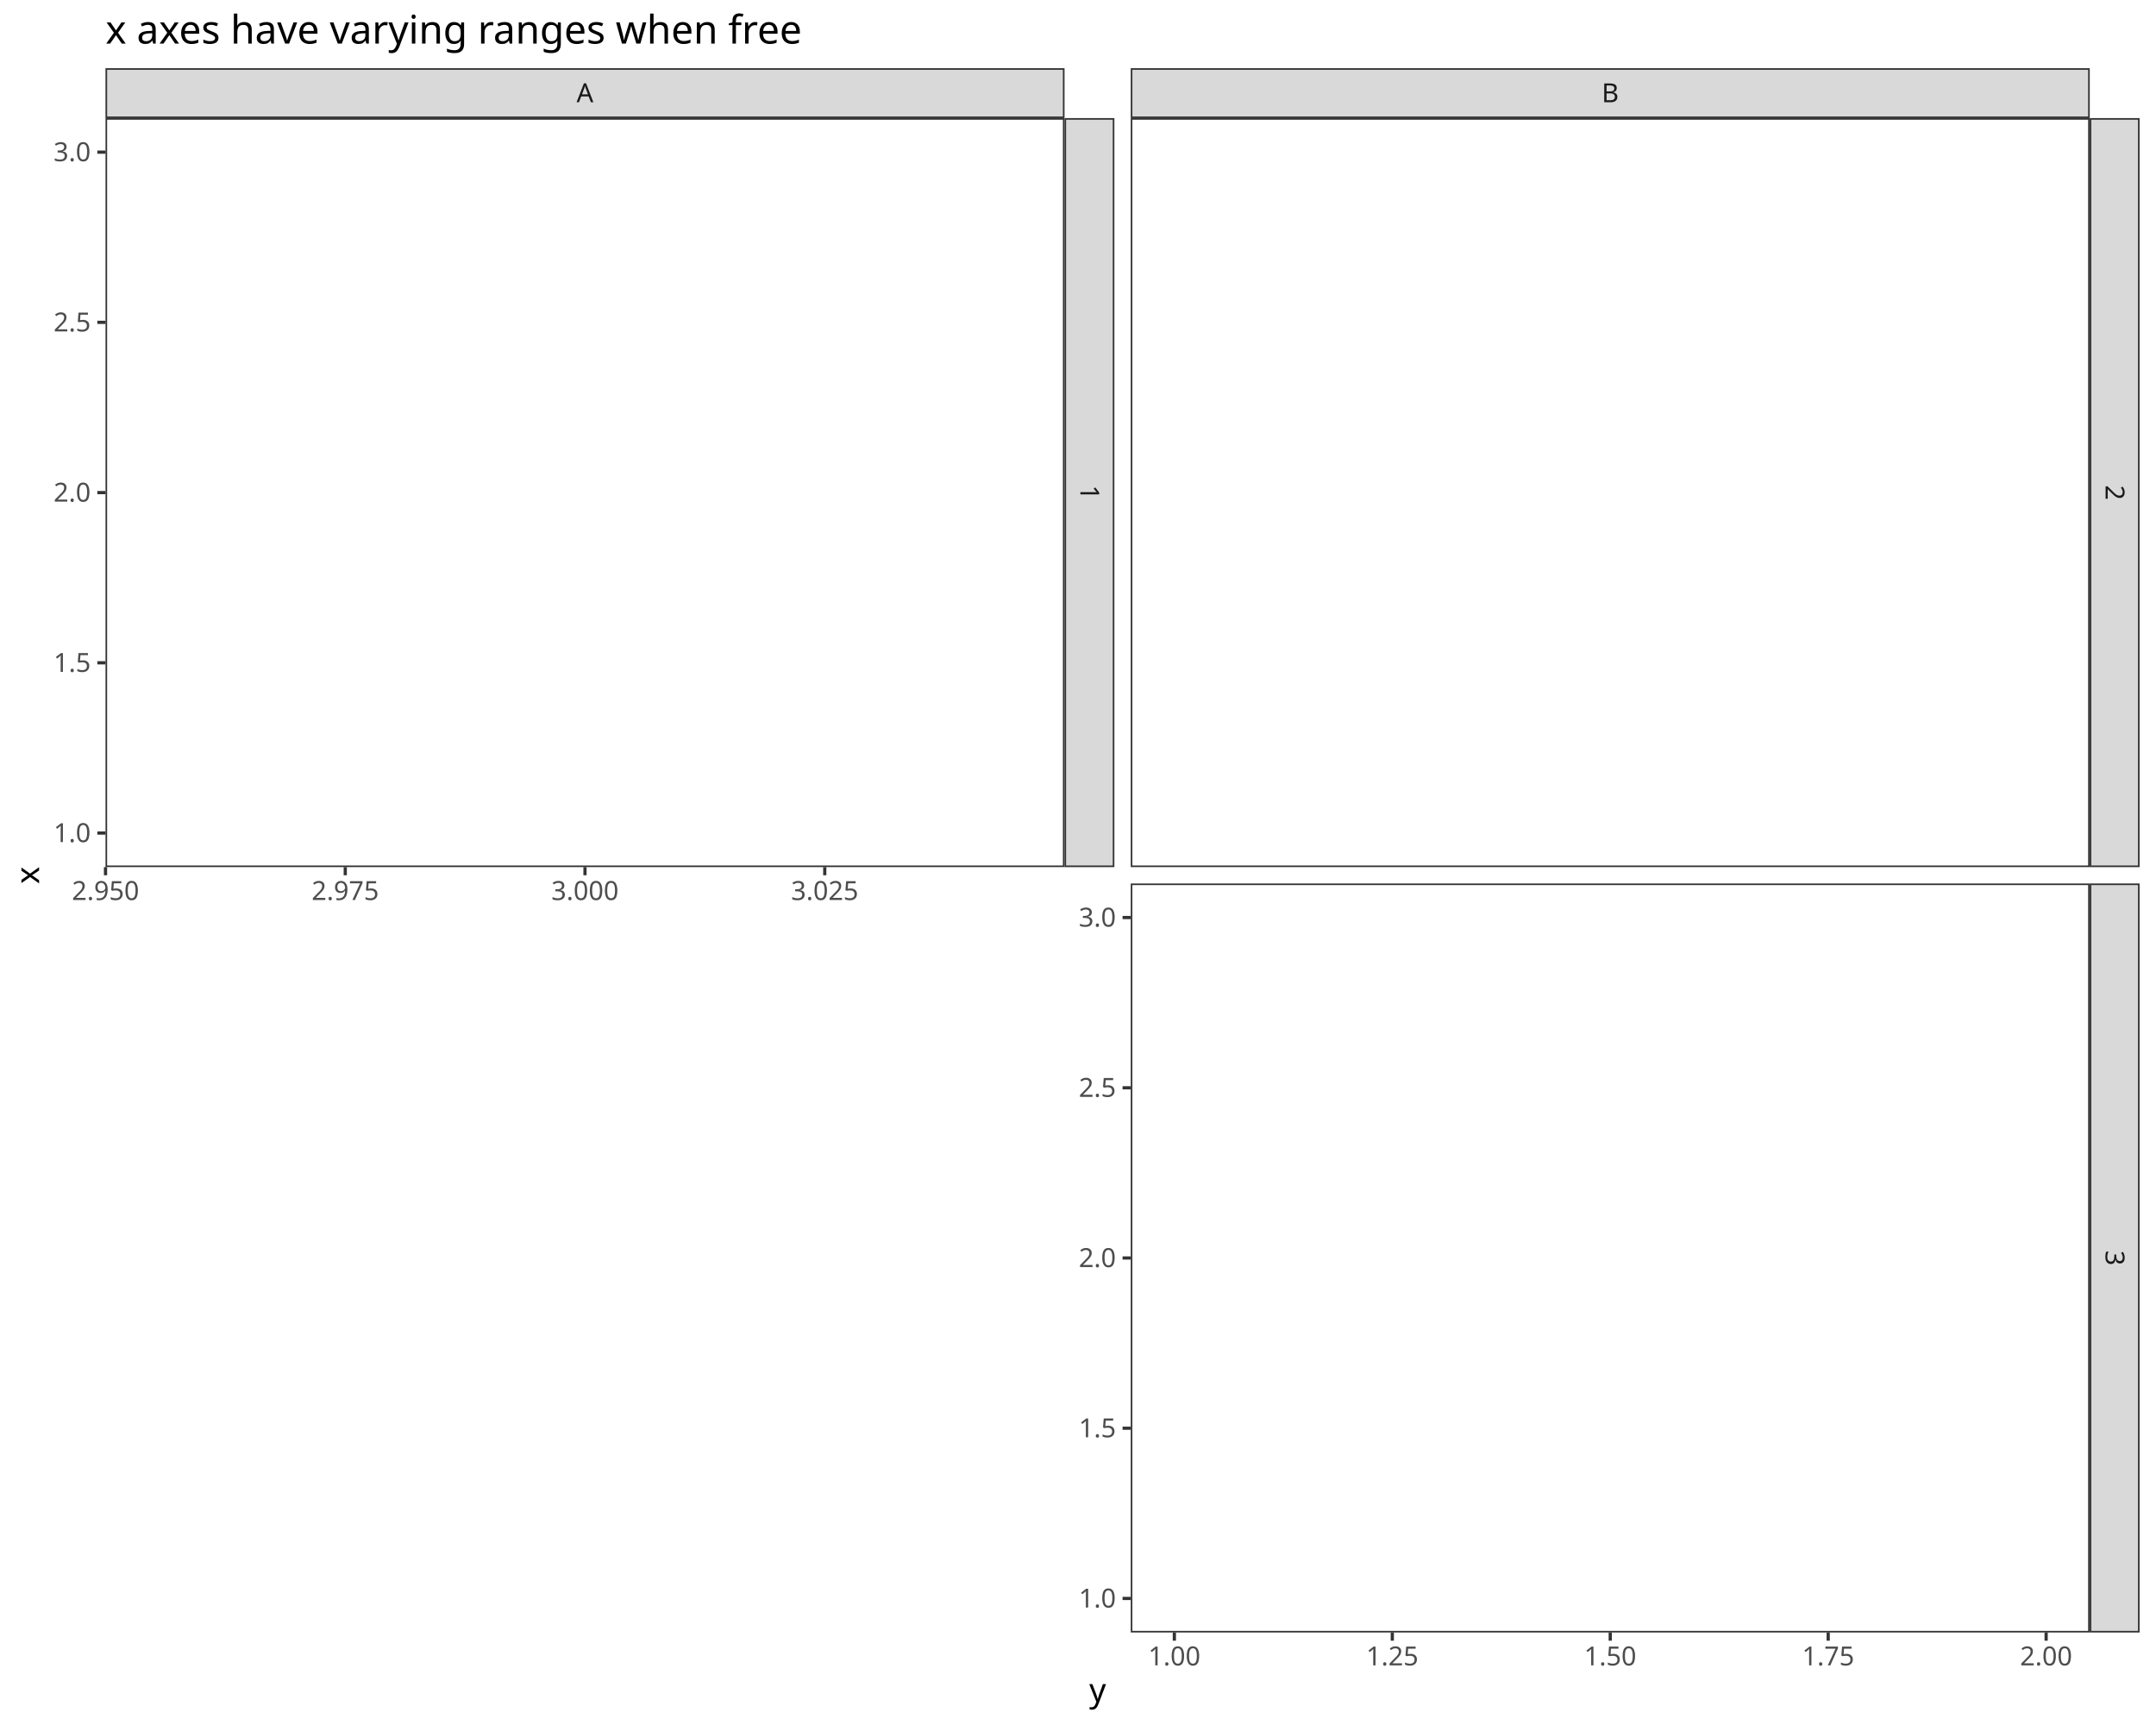
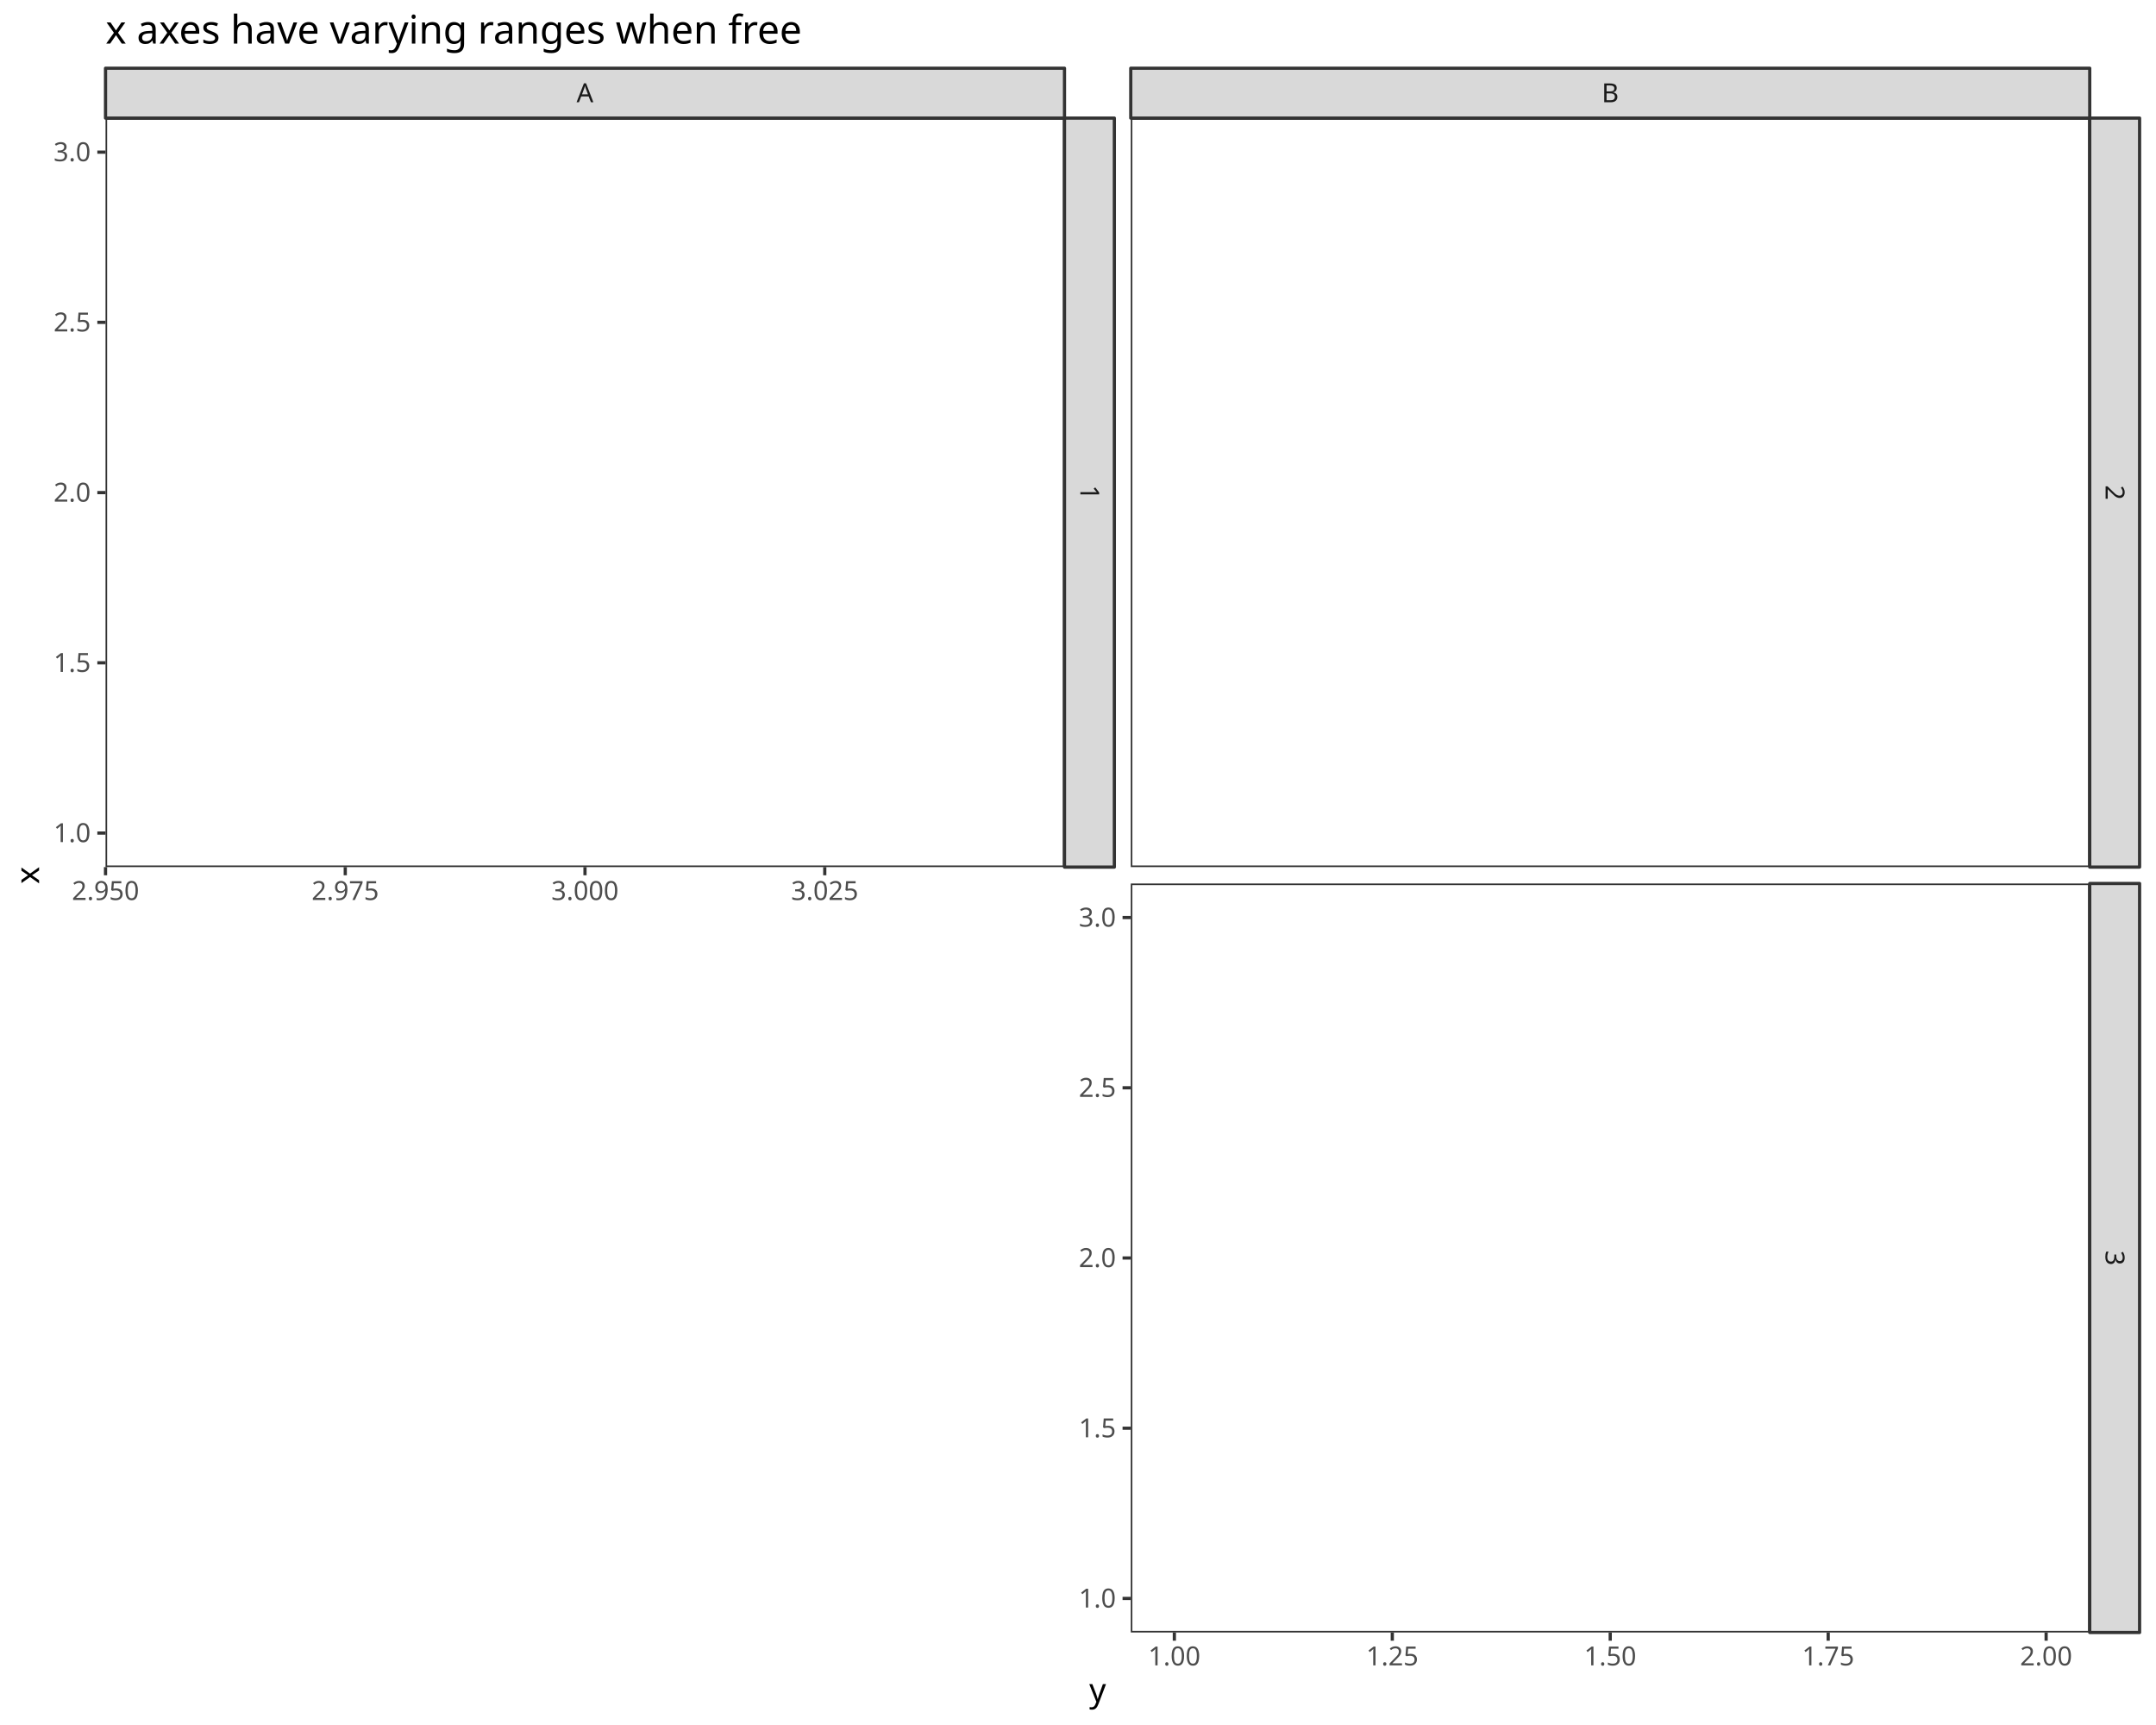
<svg xmlns="http://www.w3.org/2000/svg" class="svglite" data-engine-version="2.0" width="720.00pt" height="576.00pt" viewBox="0 0 720.00 576.00">
  <defs>
    <style type="text/css">
    .svglite line, .svglite polyline, .svglite polygon, .svglite path, .svglite rect, .svglite circle {
      fill: none;
      stroke: #000000;
      stroke-linecap: round;
      stroke-linejoin: round;
      stroke-miterlimit: 10.00;
    }
  </style>
  </defs>
  <rect width="100%" height="100%" style="stroke: none; fill: #FFFFFF;" />
  <defs>
    <clipPath id="cpMC4wMHw3MjAuMDB8MC4wMHw1NzYuMDA=">
      <rect x="0.00" y="0.00" width="720.00" height="576.00" />
    </clipPath>
  </defs>
  <g clip-path="url(#cpMC4wMHw3MjAuMDB8MC4wMHw1NzYuMDA=)">
    <rect x="0" y="0.00" width="720.00" height="576.00" style="stroke-width: 1.07; stroke: #FFFFFF; fill: #FFFFFF;" />
  </g>
  <defs>
    <clipPath id="cpMzUuMjR8MzU1LjQ5fDM5LjQzfDI4OS41Mw==">
      <rect x="35.24" y="39.43" width="320.25" height="250.10" />
    </clipPath>
  </defs>
  <g clip-path="url(#cpMzUuMjR8MzU1LjQ5fDM5LjQzfDI4OS41Mw==)">
    <rect x="35.24" y="39.43" width="320.25" height="250.10" style="stroke-width: 1.07; stroke: none; fill: #FFFFFF;" />
    <rect x="35.24" y="39.43" width="320.25" height="250.10" style="stroke-width: 1.07; stroke: #333333;" />
  </g>
  <g clip-path="url(#cpMC4wMHw3MjAuMDB8MC4wMHw1NzYuMDA=)">
</g>
  <defs>
    <clipPath id="cpMzc3LjYyfDY5Ny44N3wzOS40M3wyODkuNTM=">
      <rect x="377.62" y="39.43" width="320.25" height="250.10" />
    </clipPath>
  </defs>
  <g clip-path="url(#cpMzc3LjYyfDY5Ny44N3wzOS40M3wyODkuNTM=)">
    <rect x="377.62" y="39.43" width="320.25" height="250.10" style="stroke-width: 1.07; stroke: none; fill: #FFFFFF;" />
    <rect x="377.62" y="39.43" width="320.25" height="250.10" style="stroke-width: 1.07; stroke: #333333;" />
  </g>
  <g clip-path="url(#cpMC4wMHw3MjAuMDB8MC4wMHw1NzYuMDA=)">
</g>
  <defs>
    <clipPath id="cpMzc3LjYyfDY5Ny44N3wyOTUuMDF8NTQ1LjEx">
      <rect x="377.62" y="295.01" width="320.25" height="250.10" />
    </clipPath>
  </defs>
  <g clip-path="url(#cpMzc3LjYyfDY5Ny44N3wyOTUuMDF8NTQ1LjEx)">
    <rect x="377.62" y="295.01" width="320.25" height="250.10" style="stroke-width: 1.07; stroke: none; fill: #FFFFFF;" />
    <rect x="377.62" y="295.01" width="320.25" height="250.10" style="stroke-width: 1.07; stroke: #333333;" />
  </g>
  <g clip-path="url(#cpMC4wMHw3MjAuMDB8MC4wMHw1NzYuMDA=)">
</g>
  <defs>
    <clipPath id="cpMzUuMjR8MzU1LjQ5fDIyLjc4fDIyLjc4">
      <rect x="35.24" y="22.78" width="320.25" height="0.00" />
    </clipPath>
  </defs>
  <g clip-path="url(#cpMzUuMjR8MzU1LjQ5fDIyLjc4fDIyLjc4)">
</g>
  <g clip-path="url(#cpMC4wMHw3MjAuMDB8MC4wMHw1NzYuMDA=)">
</g>
  <defs>
+     <clipPath id="cpMzc3LjYyfDY5Ny44N3wyMi43OHwyMi43OA==">
+       <rect x="377.62" y="22.78" width="320.25" height="0.00" />
+     </clipPath>
+   </defs>
+   <g clip-path="url(#cpMzc3LjYyfDY5Ny44N3wyMi43OHwyMi43OA==)">
+ </g>
+   <g clip-path="url(#cpMC4wMHw3MjAuMDB8MC4wMHw1NzYuMDA=)">
+ </g>
+   <defs>
+     <clipPath id="cpMzc3LjYyfDY5Ny44N3wyOTUuMDF8Mjk1LjAx">
+       <rect x="377.62" y="295.01" width="320.25" height="0.00" />
+     </clipPath>
+   </defs>
+   <g clip-path="url(#cpMzc3LjYyfDY5Ny44N3wyOTUuMDF8Mjk1LjAx)">
+ </g>
+   <g clip-path="url(#cpMC4wMHw3MjAuMDB8MC4wMHw1NzYuMDA=)">
+ </g>
+   <defs>
    <clipPath id="cpMzUuMjR8MzU1LjQ5fDI4OS41M3wyODkuNTM=">
      <rect x="35.24" y="289.53" width="320.25" height="0.00" />
    </clipPath>
  </defs>
  <g clip-path="url(#cpMzUuMjR8MzU1LjQ5fDI4OS41M3wyODkuNTM=)">
</g>
  <g clip-path="url(#cpMC4wMHw3MjAuMDB8MC4wMHw1NzYuMDA=)">
    <polyline points="35.24,292.27 35.24,289.53 " style="stroke-width: 1.07; stroke: #333333; stroke-linecap: butt;" />
    <polyline points="115.30,292.27 115.30,289.53 " style="stroke-width: 1.07; stroke: #333333; stroke-linecap: butt;" />
    <polyline points="195.36,292.27 195.36,289.53 " style="stroke-width: 1.07; stroke: #333333; stroke-linecap: butt;" />
    <polyline points="275.43,292.27 275.43,289.53 " style="stroke-width: 1.07; stroke: #333333; stroke-linecap: butt;" />
  </g>
  <g clip-path="url(#cpMzUuMjR8MzU1LjQ5fDI4OS41M3wyODkuNTM=)">
</g>
  <g clip-path="url(#cpMC4wMHw3MjAuMDB8MC4wMHw1NzYuMDA=)">
    <text x="35.24" y="300.52" text-anchor="middle" style="font-size: 8.80px; fill: #4D4D4D; font-family: sans;" textLength="22.02px" lengthAdjust="spacingAndGlyphs">2.950</text>
    <text x="115.30" y="300.52" text-anchor="middle" style="font-size: 8.80px; fill: #4D4D4D; font-family: sans;" textLength="22.02px" lengthAdjust="spacingAndGlyphs">2.975</text>
    <text x="195.36" y="300.52" text-anchor="middle" style="font-size: 8.80px; fill: #4D4D4D; font-family: sans;" textLength="22.02px" lengthAdjust="spacingAndGlyphs">3.000</text>
    <text x="275.43" y="300.52" text-anchor="middle" style="font-size: 8.80px; fill: #4D4D4D; font-family: sans;" textLength="22.02px" lengthAdjust="spacingAndGlyphs">3.025</text>
  </g>
  <g clip-path="url(#cpMzUuMjR8MzU1LjQ5fDI4OS41M3wyODkuNTM=)">
</g>
  <g clip-path="url(#cpMC4wMHw3MjAuMDB8MC4wMHw1NzYuMDA=)">
</g>
  <g clip-path="url(#cpMzUuMjR8MzU1LjQ5fDI4OS41M3wyODkuNTM=)">
+ </g>
+   <g clip-path="url(#cpMC4wMHw3MjAuMDB8MC4wMHw1NzYuMDA=)">
+ </g>
+   <defs>
+     <clipPath id="cpMzc3LjYyfDY5Ny44N3wyODkuNTN8Mjg5LjUz">
+       <rect x="377.62" y="289.53" width="320.25" height="0.00" />
+     </clipPath>
+   </defs>
+   <g clip-path="url(#cpMzc3LjYyfDY5Ny44N3wyODkuNTN8Mjg5LjUz)">
+ </g>
+   <g clip-path="url(#cpMC4wMHw3MjAuMDB8MC4wMHw1NzYuMDA=)">
+ </g>
+   <defs>
+     <clipPath id="cpMzc3LjYyfDY5Ny44N3w1NDUuMTF8NTU3Ljkz">
+       <rect x="377.62" y="545.11" width="320.25" height="12.81" />
+     </clipPath>
+   </defs>
+   <g clip-path="url(#cpMzc3LjYyfDY5Ny44N3w1NDUuMTF8NTU3Ljkz)">
+ </g>
+   <g clip-path="url(#cpMC4wMHw3MjAuMDB8MC4wMHw1NzYuMDA=)">
+     <polyline points="392.18,547.85 392.18,545.11 " style="stroke-width: 1.07; stroke: #333333; stroke-linecap: butt;" />
+     <polyline points="464.96,547.85 464.96,545.11 " style="stroke-width: 1.07; stroke: #333333; stroke-linecap: butt;" />
+     <polyline points="537.74,547.85 537.74,545.11 " style="stroke-width: 1.07; stroke: #333333; stroke-linecap: butt;" />
+     <polyline points="610.53,547.85 610.53,545.11 " style="stroke-width: 1.07; stroke: #333333; stroke-linecap: butt;" />
+     <polyline points="683.31,547.85 683.31,545.11 " style="stroke-width: 1.07; stroke: #333333; stroke-linecap: butt;" />
+   </g>
+   <g clip-path="url(#cpMzc3LjYyfDY5Ny44N3w1NDUuMTF8NTU3Ljkz)">
+ </g>
+   <g clip-path="url(#cpMC4wMHw3MjAuMDB8MC4wMHw1NzYuMDA=)">
+     <text x="392.18" y="556.10" text-anchor="middle" style="font-size: 8.80px; fill: #4D4D4D; font-family: sans;" textLength="17.13px" lengthAdjust="spacingAndGlyphs">1.00</text>
+     <text x="464.96" y="556.10" text-anchor="middle" style="font-size: 8.80px; fill: #4D4D4D; font-family: sans;" textLength="17.13px" lengthAdjust="spacingAndGlyphs">1.25</text>
+     <text x="537.74" y="556.10" text-anchor="middle" style="font-size: 8.80px; fill: #4D4D4D; font-family: sans;" textLength="17.13px" lengthAdjust="spacingAndGlyphs">1.50</text>
+     <text x="610.53" y="556.10" text-anchor="middle" style="font-size: 8.80px; fill: #4D4D4D; font-family: sans;" textLength="17.13px" lengthAdjust="spacingAndGlyphs">1.75</text>
+     <text x="683.31" y="556.10" text-anchor="middle" style="font-size: 8.80px; fill: #4D4D4D; font-family: sans;" textLength="17.13px" lengthAdjust="spacingAndGlyphs">2.00</text>
+   </g>
+   <g clip-path="url(#cpMzc3LjYyfDY5Ny44N3w1NDUuMTF8NTU3Ljkz)">
+ </g>
+   <g clip-path="url(#cpMC4wMHw3MjAuMDB8MC4wMHw1NzYuMDA=)">
+ </g>
+   <g clip-path="url(#cpMzc3LjYyfDY5Ny44N3w1NDUuMTF8NTU3Ljkz)">
</g>
  <g clip-path="url(#cpMC4wMHw3MjAuMDB8MC4wMHw1NzYuMDA=)">
</g>
  <defs>
    <clipPath id="cpMTguMDd8MzUuMjR8MzkuNDN8Mjg5LjUz">
      <rect x="18.07" y="39.43" width="17.17" height="250.10" />
    </clipPath>
  </defs>
  <g clip-path="url(#cpMTguMDd8MzUuMjR8MzkuNDN8Mjg5LjUz)">
</g>
  <g clip-path="url(#cpMC4wMHw3MjAuMDB8MC4wMHw1NzYuMDA=)">
    <text x="30.31" y="281.19" text-anchor="end" style="font-size: 8.80px; fill: #4D4D4D; font-family: sans;" textLength="12.23px" lengthAdjust="spacingAndGlyphs">1.0</text>
    <text x="30.31" y="224.35" text-anchor="end" style="font-size: 8.80px; fill: #4D4D4D; font-family: sans;" textLength="12.23px" lengthAdjust="spacingAndGlyphs">1.5</text>
    <text x="30.31" y="167.51" text-anchor="end" style="font-size: 8.80px; fill: #4D4D4D; font-family: sans;" textLength="12.23px" lengthAdjust="spacingAndGlyphs">2.0</text>
    <text x="30.31" y="110.67" text-anchor="end" style="font-size: 8.80px; fill: #4D4D4D; font-family: sans;" textLength="12.23px" lengthAdjust="spacingAndGlyphs">2.5</text>
    <text x="30.31" y="53.83" text-anchor="end" style="font-size: 8.80px; fill: #4D4D4D; font-family: sans;" textLength="12.23px" lengthAdjust="spacingAndGlyphs">3.0</text>
  </g>
  <g clip-path="url(#cpMTguMDd8MzUuMjR8MzkuNDN8Mjg5LjUz)">
</g>
  <g clip-path="url(#cpMC4wMHw3MjAuMDB8MC4wMHw1NzYuMDA=)">
    <polyline points="32.50,278.17 35.24,278.17 " style="stroke-width: 1.07; stroke: #333333; stroke-linecap: butt;" />
    <polyline points="32.50,221.32 35.24,221.32 " style="stroke-width: 1.07; stroke: #333333; stroke-linecap: butt;" />
    <polyline points="32.50,164.48 35.24,164.48 " style="stroke-width: 1.07; stroke: #333333; stroke-linecap: butt;" />
    <polyline points="32.50,107.64 35.24,107.64 " style="stroke-width: 1.07; stroke: #333333; stroke-linecap: butt;" />
    <polyline points="32.50,50.80 35.24,50.80 " style="stroke-width: 1.07; stroke: #333333; stroke-linecap: butt;" />
  </g>
  <g clip-path="url(#cpMTguMDd8MzUuMjR8MzkuNDN8Mjg5LjUz)">
</g>
  <g clip-path="url(#cpMC4wMHw3MjAuMDB8MC4wMHw1NzYuMDA=)">
</g>
  <g clip-path="url(#cpMTguMDd8MzUuMjR8MzkuNDN8Mjg5LjUz)">
</g>
  <g clip-path="url(#cpMC4wMHw3MjAuMDB8MC4wMHw1NzYuMDA=)">
</g>
  <defs>
-     <clipPath id="cpMzcyLjE0fDM3Mi4xNHwzOS40M3wyODkuNTM=">
-       <rect x="372.14" y="39.43" width="0.00" height="250.10" />
-     </clipPath>
-   </defs>
-   <g clip-path="url(#cpMzcyLjE0fDM3Mi4xNHwzOS40M3wyODkuNTM=)">
- </g>
-   <g clip-path="url(#cpMC4wMHw3MjAuMDB8MC4wMHw1NzYuMDA=)">
- </g>
-   <defs>
-     <clipPath id="cpMzc3LjYyfDY5Ny44N3wyMi43OHwyMi43OA==">
-       <rect x="377.62" y="22.78" width="320.25" height="0.00" />
-     </clipPath>
-   </defs>
-   <g clip-path="url(#cpMzc3LjYyfDY5Ny44N3wyMi43OHwyMi43OA==)">
- </g>
-   <g clip-path="url(#cpMC4wMHw3MjAuMDB8MC4wMHw1NzYuMDA=)">
- </g>
-   <defs>
-     <clipPath id="cpMzc3LjYyfDY5Ny44N3wyODkuNTN8Mjg5LjUz">
-       <rect x="377.62" y="289.53" width="320.25" height="0.00" />
-     </clipPath>
-   </defs>
-   <g clip-path="url(#cpMzc3LjYyfDY5Ny44N3wyODkuNTN8Mjg5LjUz)">
- </g>
-   <g clip-path="url(#cpMC4wMHw3MjAuMDB8MC4wMHw1NzYuMDA=)">
- </g>
-   <defs>
    <clipPath id="cpMzc3LjYyfDM3Ny42MnwzOS40M3wyODkuNTM=">
      <rect x="377.62" y="39.43" width="0.00" height="250.10" />
    </clipPath>
  </defs>
  <g clip-path="url(#cpMzc3LjYyfDM3Ny42MnwzOS40M3wyODkuNTM=)">
- </g>
-   <g clip-path="url(#cpMC4wMHw3MjAuMDB8MC4wMHw1NzYuMDA=)">
- </g>
-   <defs>
-     <clipPath id="cpNzE0LjUyfDcxNC41MnwzOS40M3wyODkuNTM=">
-       <rect x="714.52" y="39.43" width="0.00" height="250.10" />
-     </clipPath>
-   </defs>
-   <g clip-path="url(#cpNzE0LjUyfDcxNC41MnwzOS40M3wyODkuNTM=)">
- </g>
-   <g clip-path="url(#cpMC4wMHw3MjAuMDB8MC4wMHw1NzYuMDA=)">
- </g>
-   <defs>
-     <clipPath id="cpMzc3LjYyfDY5Ny44N3wyOTUuMDF8Mjk1LjAx">
-       <rect x="377.62" y="295.01" width="320.25" height="0.00" />
-     </clipPath>
-   </defs>
-   <g clip-path="url(#cpMzc3LjYyfDY5Ny44N3wyOTUuMDF8Mjk1LjAx)">
- </g>
-   <g clip-path="url(#cpMC4wMHw3MjAuMDB8MC4wMHw1NzYuMDA=)">
- </g>
-   <defs>
-     <clipPath id="cpMzc3LjYyfDY5Ny44N3w1NDUuMTF8NTU3Ljkz">
-       <rect x="377.62" y="545.11" width="320.25" height="12.81" />
-     </clipPath>
-   </defs>
-   <g clip-path="url(#cpMzc3LjYyfDY5Ny44N3w1NDUuMTF8NTU3Ljkz)">
- </g>
-   <g clip-path="url(#cpMC4wMHw3MjAuMDB8MC4wMHw1NzYuMDA=)">
-     <polyline points="392.18,547.85 392.18,545.11 " style="stroke-width: 1.07; stroke: #333333; stroke-linecap: butt;" />
-     <polyline points="464.96,547.85 464.96,545.11 " style="stroke-width: 1.07; stroke: #333333; stroke-linecap: butt;" />
-     <polyline points="537.74,547.85 537.74,545.11 " style="stroke-width: 1.07; stroke: #333333; stroke-linecap: butt;" />
-     <polyline points="610.53,547.85 610.53,545.11 " style="stroke-width: 1.07; stroke: #333333; stroke-linecap: butt;" />
-     <polyline points="683.31,547.85 683.31,545.11 " style="stroke-width: 1.07; stroke: #333333; stroke-linecap: butt;" />
-   </g>
-   <g clip-path="url(#cpMzc3LjYyfDY5Ny44N3w1NDUuMTF8NTU3Ljkz)">
- </g>
-   <g clip-path="url(#cpMC4wMHw3MjAuMDB8MC4wMHw1NzYuMDA=)">
-     <text x="392.18" y="556.10" text-anchor="middle" style="font-size: 8.80px; fill: #4D4D4D; font-family: sans;" textLength="17.13px" lengthAdjust="spacingAndGlyphs">1.00</text>
-     <text x="464.96" y="556.10" text-anchor="middle" style="font-size: 8.80px; fill: #4D4D4D; font-family: sans;" textLength="17.13px" lengthAdjust="spacingAndGlyphs">1.25</text>
-     <text x="537.74" y="556.10" text-anchor="middle" style="font-size: 8.80px; fill: #4D4D4D; font-family: sans;" textLength="17.13px" lengthAdjust="spacingAndGlyphs">1.50</text>
-     <text x="610.53" y="556.10" text-anchor="middle" style="font-size: 8.80px; fill: #4D4D4D; font-family: sans;" textLength="17.13px" lengthAdjust="spacingAndGlyphs">1.75</text>
-     <text x="683.31" y="556.10" text-anchor="middle" style="font-size: 8.80px; fill: #4D4D4D; font-family: sans;" textLength="17.13px" lengthAdjust="spacingAndGlyphs">2.00</text>
-   </g>
-   <g clip-path="url(#cpMzc3LjYyfDY5Ny44N3w1NDUuMTF8NTU3Ljkz)">
- </g>
-   <g clip-path="url(#cpMC4wMHw3MjAuMDB8MC4wMHw1NzYuMDA=)">
- </g>
-   <g clip-path="url(#cpMzc3LjYyfDY5Ny44N3w1NDUuMTF8NTU3Ljkz)">
</g>
  <g clip-path="url(#cpMC4wMHw3MjAuMDB8MC4wMHw1NzYuMDA=)">
</g>
  <defs>
    <clipPath id="cpMzc3LjYyfDM3Ny42MnwyOTUuMDF8NTQ1LjEx">
      <rect x="377.62" y="295.01" width="0.00" height="250.10" />
    </clipPath>
  </defs>
  <g clip-path="url(#cpMzc3LjYyfDM3Ny42MnwyOTUuMDF8NTQ1LjEx)">
</g>
  <g clip-path="url(#cpMC4wMHw3MjAuMDB8MC4wMHw1NzYuMDA=)">
    <text x="372.69" y="536.77" text-anchor="end" style="font-size: 8.80px; fill: #4D4D4D; font-family: sans;" textLength="12.23px" lengthAdjust="spacingAndGlyphs">1.0</text>
    <text x="372.69" y="479.93" text-anchor="end" style="font-size: 8.80px; fill: #4D4D4D; font-family: sans;" textLength="12.23px" lengthAdjust="spacingAndGlyphs">1.5</text>
    <text x="372.69" y="423.09" text-anchor="end" style="font-size: 8.80px; fill: #4D4D4D; font-family: sans;" textLength="12.23px" lengthAdjust="spacingAndGlyphs">2.0</text>
    <text x="372.69" y="366.25" text-anchor="end" style="font-size: 8.80px; fill: #4D4D4D; font-family: sans;" textLength="12.23px" lengthAdjust="spacingAndGlyphs">2.5</text>
    <text x="372.69" y="309.41" text-anchor="end" style="font-size: 8.80px; fill: #4D4D4D; font-family: sans;" textLength="12.23px" lengthAdjust="spacingAndGlyphs">3.0</text>
  </g>
  <g clip-path="url(#cpMzc3LjYyfDM3Ny42MnwyOTUuMDF8NTQ1LjEx)">
</g>
  <g clip-path="url(#cpMC4wMHw3MjAuMDB8MC4wMHw1NzYuMDA=)">
    <polyline points="374.88,533.74 377.62,533.74 " style="stroke-width: 1.07; stroke: #333333; stroke-linecap: butt;" />
    <polyline points="374.88,476.90 377.62,476.90 " style="stroke-width: 1.07; stroke: #333333; stroke-linecap: butt;" />
    <polyline points="374.88,420.06 377.62,420.06 " style="stroke-width: 1.07; stroke: #333333; stroke-linecap: butt;" />
    <polyline points="374.88,363.22 377.62,363.22 " style="stroke-width: 1.07; stroke: #333333; stroke-linecap: butt;" />
    <polyline points="374.88,306.38 377.62,306.38 " style="stroke-width: 1.07; stroke: #333333; stroke-linecap: butt;" />
  </g>
  <g clip-path="url(#cpMzc3LjYyfDM3Ny42MnwyOTUuMDF8NTQ1LjEx)">
</g>
  <g clip-path="url(#cpMC4wMHw3MjAuMDB8MC4wMHw1NzYuMDA=)">
</g>
  <g clip-path="url(#cpMzc3LjYyfDM3Ny42MnwyOTUuMDF8NTQ1LjEx)">
</g>
  <g clip-path="url(#cpMC4wMHw3MjAuMDB8MC4wMHw1NzYuMDA=)">
</g>
  <defs>
+     <clipPath id="cpMzcyLjE0fDM3Mi4xNHwzOS40M3wyODkuNTM=">
+       <rect x="372.14" y="39.43" width="0.00" height="250.10" />
+     </clipPath>
+   </defs>
+   <g clip-path="url(#cpMzcyLjE0fDM3Mi4xNHwzOS40M3wyODkuNTM=)">
+ </g>
+   <g clip-path="url(#cpMC4wMHw3MjAuMDB8MC4wMHw1NzYuMDA=)">
+ </g>
+   <defs>
+     <clipPath id="cpNzE0LjUyfDcxNC41MnwzOS40M3wyODkuNTM=">
+       <rect x="714.52" y="39.43" width="0.00" height="250.10" />
+     </clipPath>
+   </defs>
+   <g clip-path="url(#cpNzE0LjUyfDcxNC41MnwzOS40M3wyODkuNTM=)">
+ </g>
+   <g clip-path="url(#cpMC4wMHw3MjAuMDB8MC4wMHw1NzYuMDA=)">
+ </g>
+   <defs>
    <clipPath id="cpNzE0LjUyfDcxNC41MnwyOTUuMDF8NTQ1LjEx">
      <rect x="714.52" y="295.01" width="0.00" height="250.10" />
    </clipPath>
  </defs>
  <g clip-path="url(#cpNzE0LjUyfDcxNC41MnwyOTUuMDF8NTQ1LjEx)">
</g>
  <g clip-path="url(#cpMC4wMHw3MjAuMDB8MC4wMHw1NzYuMDA=)">
</g>
  <defs>
    <clipPath id="cpMzUuMjR8MzU1LjQ5fDIyLjc4fDM5LjQz">
      <rect x="35.24" y="22.78" width="320.25" height="16.65" />
    </clipPath>
  </defs>
  <g clip-path="url(#cpMzUuMjR8MzU1LjQ5fDIyLjc4fDM5LjQz)">
+ </g>
+   <g clip-path="url(#cpMC4wMHw3MjAuMDB8MC4wMHw1NzYuMDA=)">
    <rect x="35.24" y="22.78" width="320.25" height="16.65" style="stroke-width: 1.07; stroke: #333333; fill: #D9D9D9;" />
    <text x="195.36" y="34.14" text-anchor="middle" style="font-size: 8.80px; fill: #1A1A1A; font-family: sans;" textLength="5.87px" lengthAdjust="spacingAndGlyphs">A</text>
  </g>
-   <g clip-path="url(#cpMC4wMHw3MjAuMDB8MC4wMHw1NzYuMDA=)">
- </g>
-   <g clip-path="url(#cpMzUuMjR8MzU1LjQ5fDI4OS41M3wyODkuNTM=)">
+   <g clip-path="url(#cpMzUuMjR8MzU1LjQ5fDIyLjc4fDM5LjQz)">
+ </g>
+   <g clip-path="url(#cpMC4wMHw3MjAuMDB8MC4wMHw1NzYuMDA=)">
+ </g>
+   <defs>
+     <clipPath id="cpMzc3LjYyfDY5Ny44N3wyMi43OHwzOS40Mw==">
+       <rect x="377.62" y="22.78" width="320.25" height="16.65" />
+     </clipPath>
+   </defs>
+   <g clip-path="url(#cpMzc3LjYyfDY5Ny44N3wyMi43OHwzOS40Mw==)">
+ </g>
+   <g clip-path="url(#cpMC4wMHw3MjAuMDB8MC4wMHw1NzYuMDA=)">
+     <rect x="377.62" y="22.78" width="320.25" height="16.65" style="stroke-width: 1.07; stroke: #333333; fill: #D9D9D9;" />
+     <text x="537.74" y="34.14" text-anchor="middle" style="font-size: 8.80px; fill: #1A1A1A; font-family: sans;" textLength="5.87px" lengthAdjust="spacingAndGlyphs">B</text>
+   </g>
+   <g clip-path="url(#cpMzc3LjYyfDY5Ny44N3wyMi43OHwzOS40Mw==)">
+ </g>
+   <g clip-path="url(#cpMC4wMHw3MjAuMDB8MC4wMHw1NzYuMDA=)">
+ </g>
+   <g clip-path="url(#cpMzc3LjYyfDY5Ny44N3wyOTUuMDF8Mjk1LjAx)">
+ </g>
+   <g clip-path="url(#cpMC4wMHw3MjAuMDB8MC4wMHw1NzYuMDA=)">
+ </g>
+   <g clip-path="url(#cpMzUuMjR8MzU1LjQ5fDI4OS41M3wyODkuNTM=)">
+ </g>
+   <g clip-path="url(#cpMC4wMHw3MjAuMDB8MC4wMHw1NzYuMDA=)">
+ </g>
+   <g clip-path="url(#cpMzUuMjR8MzU1LjQ5fDI4OS41M3wyODkuNTM=)">
+ </g>
+   <g clip-path="url(#cpMC4wMHw3MjAuMDB8MC4wMHw1NzYuMDA=)">
+ </g>
+   <g clip-path="url(#cpMzc3LjYyfDY5Ny44N3wyODkuNTN8Mjg5LjUz)">
+ </g>
+   <g clip-path="url(#cpMC4wMHw3MjAuMDB8MC4wMHw1NzYuMDA=)">
+ </g>
+   <defs>
+     <clipPath id="cpMzc3LjYyfDY5Ny44N3w1NDUuMTF8NTQ1LjEx">
+       <rect x="377.62" y="545.11" width="320.25" height="0.00" />
+     </clipPath>
+   </defs>
+   <g clip-path="url(#cpMzc3LjYyfDY5Ny44N3w1NDUuMTF8NTQ1LjEx)">
+ </g>
+   <g clip-path="url(#cpMC4wMHw3MjAuMDB8MC4wMHw1NzYuMDA=)">
+ </g>
+   <g clip-path="url(#cpMzc3LjYyfDY5Ny44N3w1NDUuMTF8NTQ1LjEx)">
</g>
  <g clip-path="url(#cpMC4wMHw3MjAuMDB8MC4wMHw1NzYuMDA=)">
</g>
  <defs>
    <clipPath id="cpMzUuMjR8MzUuMjR8MzkuNDN8Mjg5LjUz">
      <rect x="35.24" y="39.43" width="0.00" height="250.10" />
    </clipPath>
  </defs>
  <g clip-path="url(#cpMzUuMjR8MzUuMjR8MzkuNDN8Mjg5LjUz)">
</g>
  <g clip-path="url(#cpMC4wMHw3MjAuMDB8MC4wMHw1NzYuMDA=)">
</g>
+   <g clip-path="url(#cpMzUuMjR8MzUuMjR8MzkuNDN8Mjg5LjUz)">
+ </g>
+   <g clip-path="url(#cpMC4wMHw3MjAuMDB8MC4wMHw1NzYuMDA=)">
+ </g>
+   <g clip-path="url(#cpMzc3LjYyfDM3Ny42MnwzOS40M3wyODkuNTM=)">
+ </g>
+   <g clip-path="url(#cpMC4wMHw3MjAuMDB8MC4wMHw1NzYuMDA=)">
+ </g>
+   <g clip-path="url(#cpMzc3LjYyfDM3Ny42MnwzOS40M3wyODkuNTM=)">
+ </g>
+   <g clip-path="url(#cpMC4wMHw3MjAuMDB8MC4wMHw1NzYuMDA=)">
+ </g>
+   <g clip-path="url(#cpMzc3LjYyfDM3Ny42MnwyOTUuMDF8NTQ1LjEx)">
+ </g>
+   <g clip-path="url(#cpMC4wMHw3MjAuMDB8MC4wMHw1NzYuMDA=)">
+ </g>
+   <g clip-path="url(#cpMzc3LjYyfDM3Ny42MnwyOTUuMDF8NTQ1LjEx)">
+ </g>
+   <g clip-path="url(#cpMC4wMHw3MjAuMDB8MC4wMHw1NzYuMDA=)">
+ </g>
  <defs>
    <clipPath id="cpMzU1LjQ5fDM3Mi4xNHwzOS40M3wyODkuNTM=">
      <rect x="355.49" y="39.43" width="16.65" height="250.10" />
    </clipPath>
  </defs>
  <g clip-path="url(#cpMzU1LjQ5fDM3Mi4xNHwzOS40M3wyODkuNTM=)">
+ </g>
+   <g clip-path="url(#cpMC4wMHw3MjAuMDB8MC4wMHw1NzYuMDA=)">
    <rect x="355.49" y="39.43" width="16.65" height="250.10" style="stroke-width: 1.07; stroke: #333333; fill: #D9D9D9;" />
    <text transform="translate(360.79,164.48) rotate(90)" text-anchor="middle" style="font-size: 8.80px; fill: #1A1A1A; font-family: sans;" textLength="4.89px" lengthAdjust="spacingAndGlyphs">1</text>
  </g>
-   <g clip-path="url(#cpMC4wMHw3MjAuMDB8MC4wMHw1NzYuMDA=)">
- </g>
-   <defs>
-     <clipPath id="cpMzc3LjYyfDY5Ny44N3wyMi43OHwzOS40Mw==">
-       <rect x="377.62" y="22.78" width="320.25" height="16.65" />
-     </clipPath>
-   </defs>
-   <g clip-path="url(#cpMzc3LjYyfDY5Ny44N3wyMi43OHwzOS40Mw==)">
-     <rect x="377.62" y="22.78" width="320.25" height="16.65" style="stroke-width: 1.07; stroke: #333333; fill: #D9D9D9;" />
-     <text x="537.74" y="34.14" text-anchor="middle" style="font-size: 8.80px; fill: #1A1A1A; font-family: sans;" textLength="5.87px" lengthAdjust="spacingAndGlyphs">B</text>
-   </g>
-   <g clip-path="url(#cpMC4wMHw3MjAuMDB8MC4wMHw1NzYuMDA=)">
- </g>
-   <g clip-path="url(#cpMzc3LjYyfDY5Ny44N3wyODkuNTN8Mjg5LjUz)">
- </g>
-   <g clip-path="url(#cpMC4wMHw3MjAuMDB8MC4wMHw1NzYuMDA=)">
- </g>
-   <g clip-path="url(#cpMzc3LjYyfDM3Ny42MnwzOS40M3wyODkuNTM=)">
+   <g clip-path="url(#cpMzU1LjQ5fDM3Mi4xNHwzOS40M3wyODkuNTM=)">
</g>
  <g clip-path="url(#cpMC4wMHw3MjAuMDB8MC4wMHw1NzYuMDA=)">
</g>
  <defs>
    <clipPath id="cpNjk3Ljg3fDcxNC41MnwzOS40M3wyODkuNTM=">
      <rect x="697.87" y="39.43" width="16.65" height="250.10" />
    </clipPath>
  </defs>
  <g clip-path="url(#cpNjk3Ljg3fDcxNC41MnwzOS40M3wyODkuNTM=)">
+ </g>
+   <g clip-path="url(#cpMC4wMHw3MjAuMDB8MC4wMHw1NzYuMDA=)">
    <rect x="697.87" y="39.43" width="16.65" height="250.10" style="stroke-width: 1.07; stroke: #333333; fill: #D9D9D9;" />
    <text transform="translate(703.17,164.48) rotate(90)" text-anchor="middle" style="font-size: 8.80px; fill: #1A1A1A; font-family: sans;" textLength="4.89px" lengthAdjust="spacingAndGlyphs">2</text>
  </g>
-   <g clip-path="url(#cpMC4wMHw3MjAuMDB8MC4wMHw1NzYuMDA=)">
- </g>
-   <g clip-path="url(#cpMzc3LjYyfDY5Ny44N3wyOTUuMDF8Mjk1LjAx)">
- </g>
-   <g clip-path="url(#cpMC4wMHw3MjAuMDB8MC4wMHw1NzYuMDA=)">
- </g>
-   <defs>
-     <clipPath id="cpMzc3LjYyfDY5Ny44N3w1NDUuMTF8NTQ1LjEx">
-       <rect x="377.62" y="545.11" width="320.25" height="0.00" />
-     </clipPath>
-   </defs>
-   <g clip-path="url(#cpMzc3LjYyfDY5Ny44N3w1NDUuMTF8NTQ1LjEx)">
- </g>
-   <g clip-path="url(#cpMC4wMHw3MjAuMDB8MC4wMHw1NzYuMDA=)">
- </g>
-   <g clip-path="url(#cpMzc3LjYyfDM3Ny42MnwyOTUuMDF8NTQ1LjEx)">
+   <g clip-path="url(#cpNjk3Ljg3fDcxNC41MnwzOS40M3wyODkuNTM=)">
</g>
  <g clip-path="url(#cpMC4wMHw3MjAuMDB8MC4wMHw1NzYuMDA=)">
</g>
  <defs>
    <clipPath id="cpNjk3Ljg3fDcxNC41MnwyOTUuMDF8NTQ1LjEx">
      <rect x="697.87" y="295.01" width="16.65" height="250.10" />
    </clipPath>
  </defs>
  <g clip-path="url(#cpNjk3Ljg3fDcxNC41MnwyOTUuMDF8NTQ1LjEx)">
+ </g>
+   <g clip-path="url(#cpMC4wMHw3MjAuMDB8MC4wMHw1NzYuMDA=)">
    <rect x="697.87" y="295.01" width="16.65" height="250.10" style="stroke-width: 1.07; stroke: #333333; fill: #D9D9D9;" />
    <text transform="translate(703.17,420.06) rotate(90)" text-anchor="middle" style="font-size: 8.80px; fill: #1A1A1A; font-family: sans;" textLength="4.89px" lengthAdjust="spacingAndGlyphs">3</text>
  </g>
+   <g clip-path="url(#cpNjk3Ljg3fDcxNC41MnwyOTUuMDF8NTQ1LjEx)">
+ </g>
  <g clip-path="url(#cpMC4wMHw3MjAuMDB8MC4wMHw1NzYuMDA=)">
    <text x="366.55" y="568.24" text-anchor="middle" style="font-size: 11.00px; font-family: sans;" textLength="5.50px" lengthAdjust="spacingAndGlyphs">y</text>
    <text transform="translate(13.05,292.27) rotate(-90)" text-anchor="middle" style="font-size: 11.00px; font-family: sans;" textLength="5.50px" lengthAdjust="spacingAndGlyphs">x</text>
    <text x="35.24" y="14.56" style="font-size: 13.20px; font-family: sans;" textLength="222.37px" lengthAdjust="spacingAndGlyphs">x axes have varying ranges when free</text>
  </g>
</svg>
